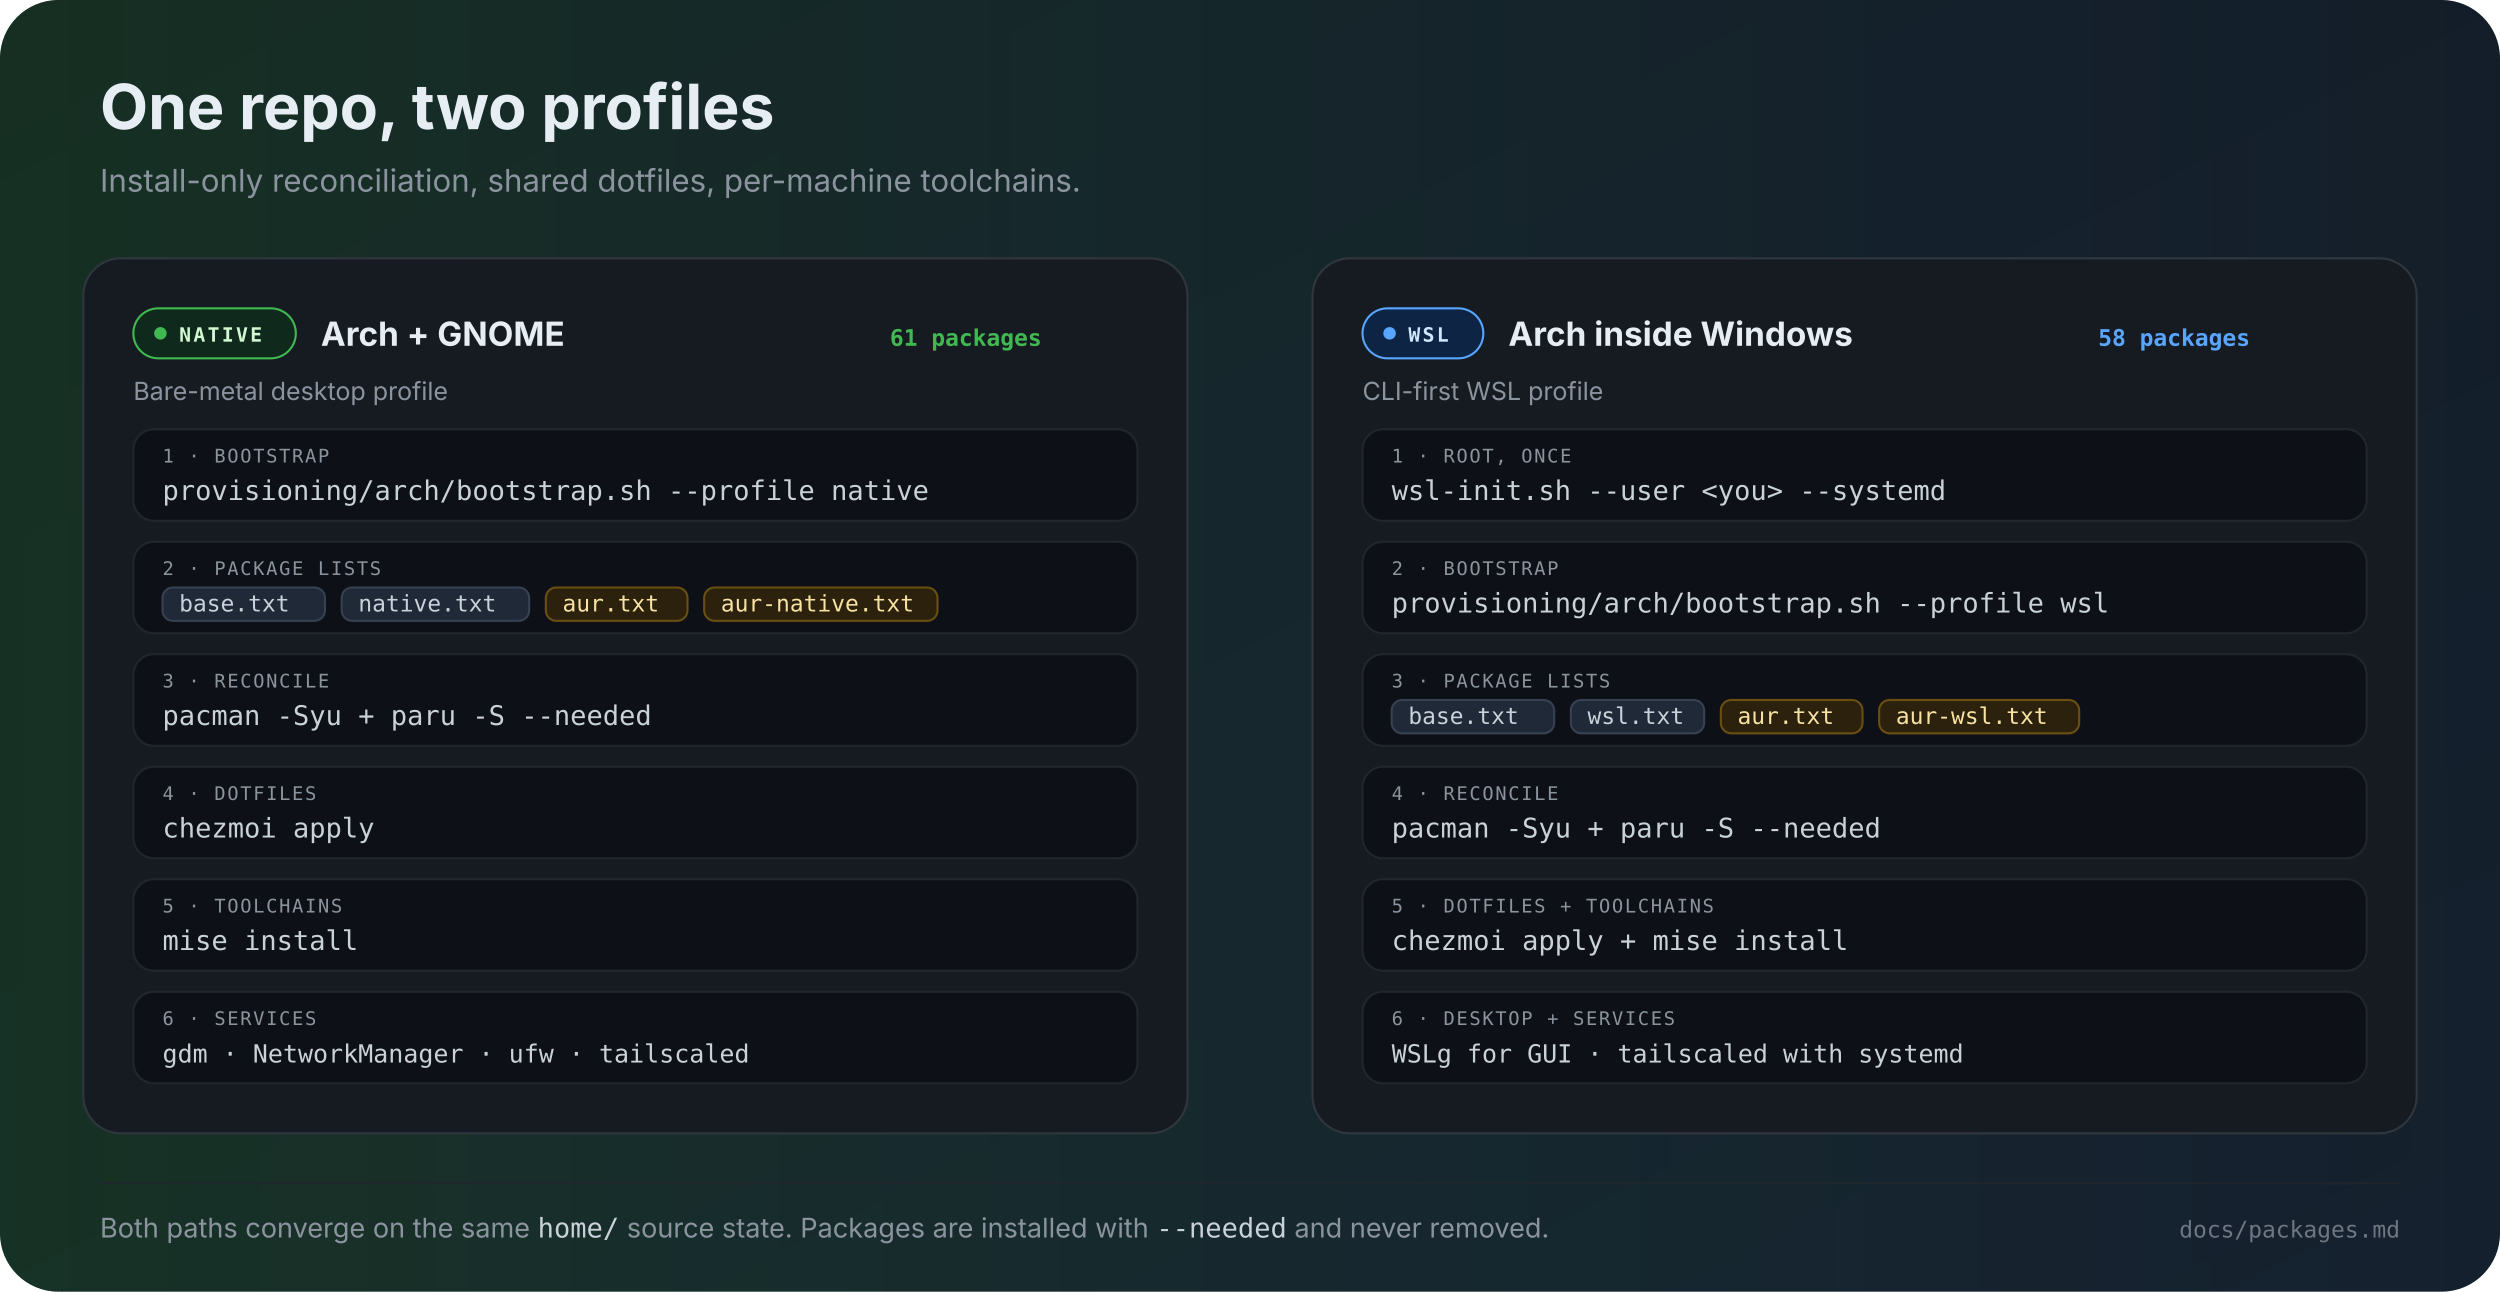
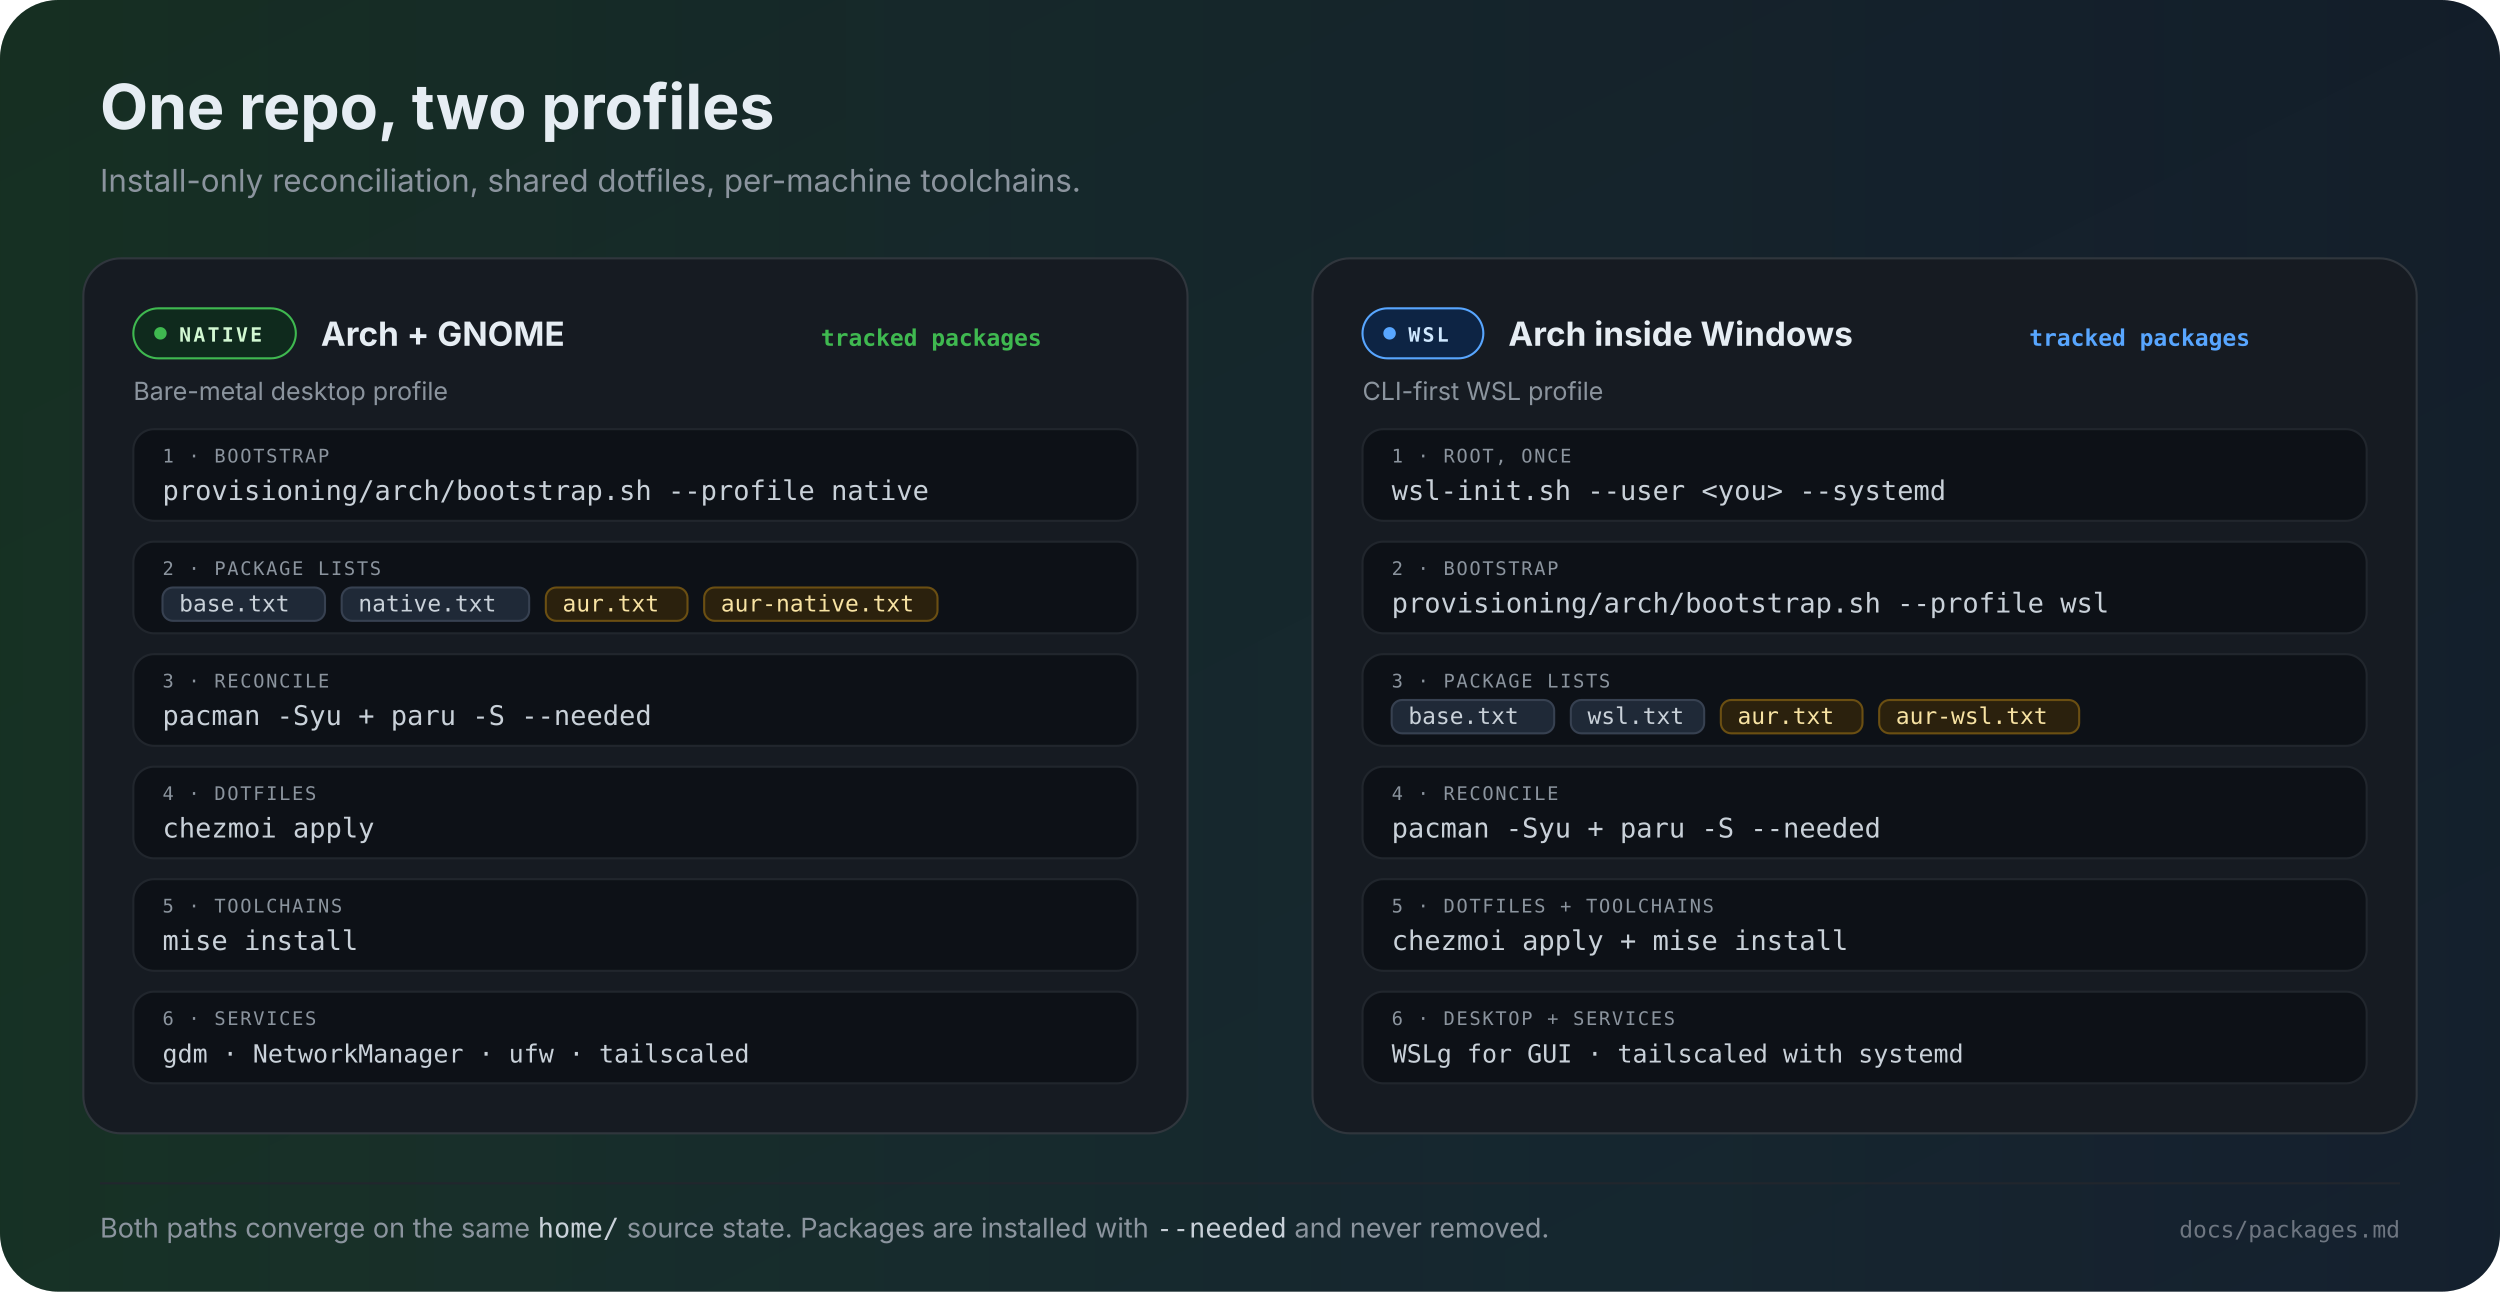
<svg xmlns="http://www.w3.org/2000/svg" width="1200" height="620" viewBox="0 0 1200 620" role="img" aria-labelledby="title desc">
  <defs>
    <linearGradient id="bg" x1="0" y1="0" x2="1" y2="1">
      <stop offset="0" stop-color="#0d1117" />
      <stop offset="1" stop-color="#101820" />
    </linearGradient>
    <linearGradient id="glow" x1="0" y1="0" x2="1" y2="0">
      <stop offset="0" stop-color="#3fb950" stop-opacity="0.18" />
      <stop offset="1" stop-color="#58a6ff" stop-opacity="0.06" />
    </linearGradient>
  </defs>
  <rect width="1200" height="620" rx="28" fill="url(#bg)" />
  <rect x="0" y="0" width="1200" height="620" rx="28" fill="url(#glow)" />
  <text x="48" y="62" fill="#e6edf3" font-family="-apple-system, BlinkMacSystemFont, 'Segoe UI', sans-serif" font-size="30" font-weight="700">One repo, two profiles</text>
  <text x="48" y="92" fill="#8b949e" font-family="-apple-system, BlinkMacSystemFont, 'Segoe UI', sans-serif" font-size="15">Install-only reconciliation, shared dotfiles, per-machine toolchains.</text>
  <rect x="40" y="124" width="530" height="420" rx="18" fill="#161b22" stroke="#30363d" />
  <rect x="64" y="148" width="78" height="24" rx="12" fill="#0f2a1d" stroke="#3fb950" />
  <circle cx="77" cy="160" r="3" fill="#3fb950" />
  <text x="86" y="164" fill="#d2f8d2" font-family="ui-monospace, SFMono-Regular, Menlo, Consolas, 'DejaVu Sans Mono', monospace" font-size="9.5" font-weight="700" letter-spacing="1.1">NATIVE</text>
  <text x="154" y="166" fill="#e6edf3" font-family="-apple-system, BlinkMacSystemFont, 'Segoe UI', sans-serif" font-size="16" font-weight="650">Arch + GNOME</text>
  <text x="64" y="192" fill="#8b949e" font-family="-apple-system, BlinkMacSystemFont, 'Segoe UI', sans-serif" font-size="12">Bare-metal desktop profile</text>
-   <text x="500" y="166" fill="#3fb950" font-family="ui-monospace, SFMono-Regular, Menlo, Consolas, 'DejaVu Sans Mono', monospace" font-size="11" font-weight="600" text-anchor="end">61 packages</text>
+   <text x="500" y="166" fill="#3fb950" font-family="ui-monospace, SFMono-Regular, Menlo, Consolas, 'DejaVu Sans Mono', monospace" font-size="11" font-weight="600" text-anchor="end">tracked packages</text>
  <rect x="64" y="206" width="482" height="44" rx="10" fill="#0d1117" stroke="#21262d" />
  <text x="78" y="222" fill="#8b949e" font-family="ui-monospace, SFMono-Regular, Menlo, Consolas, 'DejaVu Sans Mono', monospace" font-size="9" letter-spacing="0.8">1 · BOOTSTRAP</text>
  <text x="78" y="240" fill="#c9d1d9" font-family="ui-monospace, SFMono-Regular, Menlo, Consolas, 'DejaVu Sans Mono', monospace" font-size="13">provisioning/arch/bootstrap.sh --profile native</text>
  <rect x="64" y="260" width="482" height="44" rx="10" fill="#0d1117" stroke="#21262d" />
  <text x="78" y="276" fill="#8b949e" font-family="ui-monospace, SFMono-Regular, Menlo, Consolas, 'DejaVu Sans Mono', monospace" font-size="9" letter-spacing="0.8">2 · PACKAGE LISTS</text>
  <g font-family="ui-monospace, SFMono-Regular, Menlo, Consolas, 'DejaVu Sans Mono', monospace" font-size="11">
    <rect x="78" y="282" width="78" height="16" rx="5" fill="#1f2937" stroke="#374151" />
    <text x="86" y="293.5" fill="#c9d1d9">base.txt</text>
    <rect x="164" y="282" width="90" height="16" rx="5" fill="#1f2937" stroke="#374151" />
    <text x="172" y="293.5" fill="#c9d1d9">native.txt</text>
    <rect x="262" y="282" width="68" height="16" rx="5" fill="#2b210d" stroke="#6b4f12" />
    <text x="270" y="293.5" fill="#f8e3a3">aur.txt</text>
    <rect x="338" y="282" width="112" height="16" rx="5" fill="#2b210d" stroke="#6b4f12" />
    <text x="346" y="293.5" fill="#f8e3a3">aur-native.txt</text>
  </g>
  <rect x="64" y="314" width="482" height="44" rx="10" fill="#0d1117" stroke="#21262d" />
  <text x="78" y="330" fill="#8b949e" font-family="ui-monospace, SFMono-Regular, Menlo, Consolas, 'DejaVu Sans Mono', monospace" font-size="9" letter-spacing="0.8">3 · RECONCILE</text>
  <text x="78" y="348" fill="#c9d1d9" font-family="ui-monospace, SFMono-Regular, Menlo, Consolas, 'DejaVu Sans Mono', monospace" font-size="13">pacman -Syu   +   paru -S --needed</text>
  <rect x="64" y="368" width="482" height="44" rx="10" fill="#0d1117" stroke="#21262d" />
  <text x="78" y="384" fill="#8b949e" font-family="ui-monospace, SFMono-Regular, Menlo, Consolas, 'DejaVu Sans Mono', monospace" font-size="9" letter-spacing="0.8">4 · DOTFILES</text>
  <text x="78" y="402" fill="#c9d1d9" font-family="ui-monospace, SFMono-Regular, Menlo, Consolas, 'DejaVu Sans Mono', monospace" font-size="13">chezmoi apply</text>
  <rect x="64" y="422" width="482" height="44" rx="10" fill="#0d1117" stroke="#21262d" />
  <text x="78" y="438" fill="#8b949e" font-family="ui-monospace, SFMono-Regular, Menlo, Consolas, 'DejaVu Sans Mono', monospace" font-size="9" letter-spacing="0.8">5 · TOOLCHAINS</text>
  <text x="78" y="456" fill="#c9d1d9" font-family="ui-monospace, SFMono-Regular, Menlo, Consolas, 'DejaVu Sans Mono', monospace" font-size="13">mise install</text>
  <rect x="64" y="476" width="482" height="44" rx="10" fill="#0d1117" stroke="#21262d" />
  <text x="78" y="492" fill="#8b949e" font-family="ui-monospace, SFMono-Regular, Menlo, Consolas, 'DejaVu Sans Mono', monospace" font-size="9" letter-spacing="0.8">6 · SERVICES</text>
  <text x="78" y="510" fill="#c9d1d9" font-family="ui-monospace, SFMono-Regular, Menlo, Consolas, 'DejaVu Sans Mono', monospace" font-size="12">gdm · NetworkManager · ufw · tailscaled</text>
  <rect x="630" y="124" width="530" height="420" rx="18" fill="#161b22" stroke="#30363d" />
  <rect x="654" y="148" width="58" height="24" rx="12" fill="#0d2444" stroke="#58a6ff" />
  <circle cx="667" cy="160" r="3" fill="#58a6ff" />
  <text x="676" y="164" fill="#cfe8ff" font-family="ui-monospace, SFMono-Regular, Menlo, Consolas, 'DejaVu Sans Mono', monospace" font-size="9.5" font-weight="700" letter-spacing="1.1">WSL</text>
  <text x="724" y="166" fill="#e6edf3" font-family="-apple-system, BlinkMacSystemFont, 'Segoe UI', sans-serif" font-size="16" font-weight="650">Arch inside Windows</text>
  <text x="654" y="192" fill="#8b949e" font-family="-apple-system, BlinkMacSystemFont, 'Segoe UI', sans-serif" font-size="12">CLI-first WSL profile</text>
-   <text x="1080" y="166" fill="#58a6ff" font-family="ui-monospace, SFMono-Regular, Menlo, Consolas, 'DejaVu Sans Mono', monospace" font-size="11" font-weight="600" text-anchor="end">58 packages</text>
+   <text x="1080" y="166" fill="#58a6ff" font-family="ui-monospace, SFMono-Regular, Menlo, Consolas, 'DejaVu Sans Mono', monospace" font-size="11" font-weight="600" text-anchor="end">tracked packages</text>
  <rect x="654" y="206" width="482" height="44" rx="10" fill="#0d1117" stroke="#21262d" />
  <text x="668" y="222" fill="#8b949e" font-family="ui-monospace, SFMono-Regular, Menlo, Consolas, 'DejaVu Sans Mono', monospace" font-size="9" letter-spacing="0.8">1 · ROOT, ONCE</text>
  <text x="668" y="240" fill="#c9d1d9" font-family="ui-monospace, SFMono-Regular, Menlo, Consolas, 'DejaVu Sans Mono', monospace" font-size="13">wsl-init.sh --user &lt;you&gt; --systemd</text>
  <rect x="654" y="260" width="482" height="44" rx="10" fill="#0d1117" stroke="#21262d" />
  <text x="668" y="276" fill="#8b949e" font-family="ui-monospace, SFMono-Regular, Menlo, Consolas, 'DejaVu Sans Mono', monospace" font-size="9" letter-spacing="0.8">2 · BOOTSTRAP</text>
  <text x="668" y="294" fill="#c9d1d9" font-family="ui-monospace, SFMono-Regular, Menlo, Consolas, 'DejaVu Sans Mono', monospace" font-size="13">provisioning/arch/bootstrap.sh --profile wsl</text>
  <rect x="654" y="314" width="482" height="44" rx="10" fill="#0d1117" stroke="#21262d" />
  <text x="668" y="330" fill="#8b949e" font-family="ui-monospace, SFMono-Regular, Menlo, Consolas, 'DejaVu Sans Mono', monospace" font-size="9" letter-spacing="0.8">3 · PACKAGE LISTS</text>
  <g font-family="ui-monospace, SFMono-Regular, Menlo, Consolas, 'DejaVu Sans Mono', monospace" font-size="11">
    <rect x="668" y="336" width="78" height="16" rx="5" fill="#1f2937" stroke="#374151" />
    <text x="676" y="347.5" fill="#c9d1d9">base.txt</text>
    <rect x="754" y="336" width="64" height="16" rx="5" fill="#1f2937" stroke="#374151" />
    <text x="762" y="347.5" fill="#c9d1d9">wsl.txt</text>
    <rect x="826" y="336" width="68" height="16" rx="5" fill="#2b210d" stroke="#6b4f12" />
    <text x="834" y="347.5" fill="#f8e3a3">aur.txt</text>
    <rect x="902" y="336" width="96" height="16" rx="5" fill="#2b210d" stroke="#6b4f12" />
    <text x="910" y="347.5" fill="#f8e3a3">aur-wsl.txt</text>
  </g>
  <rect x="654" y="368" width="482" height="44" rx="10" fill="#0d1117" stroke="#21262d" />
  <text x="668" y="384" fill="#8b949e" font-family="ui-monospace, SFMono-Regular, Menlo, Consolas, 'DejaVu Sans Mono', monospace" font-size="9" letter-spacing="0.8">4 · RECONCILE</text>
  <text x="668" y="402" fill="#c9d1d9" font-family="ui-monospace, SFMono-Regular, Menlo, Consolas, 'DejaVu Sans Mono', monospace" font-size="13">pacman -Syu   +   paru -S --needed</text>
  <rect x="654" y="422" width="482" height="44" rx="10" fill="#0d1117" stroke="#21262d" />
  <text x="668" y="438" fill="#8b949e" font-family="ui-monospace, SFMono-Regular, Menlo, Consolas, 'DejaVu Sans Mono', monospace" font-size="9" letter-spacing="0.8">5 · DOTFILES + TOOLCHAINS</text>
  <text x="668" y="456" fill="#c9d1d9" font-family="ui-monospace, SFMono-Regular, Menlo, Consolas, 'DejaVu Sans Mono', monospace" font-size="13">chezmoi apply   +   mise install</text>
  <rect x="654" y="476" width="482" height="44" rx="10" fill="#0d1117" stroke="#21262d" />
  <text x="668" y="492" fill="#8b949e" font-family="ui-monospace, SFMono-Regular, Menlo, Consolas, 'DejaVu Sans Mono', monospace" font-size="9" letter-spacing="0.8">6 · DESKTOP + SERVICES</text>
  <text x="668" y="510" fill="#c9d1d9" font-family="ui-monospace, SFMono-Regular, Menlo, Consolas, 'DejaVu Sans Mono', monospace" font-size="12">WSLg for GUI · tailscaled with systemd</text>
  <line x1="48" y1="568" x2="1152" y2="568" stroke="#21262d" />
  <text x="48" y="594" fill="#8b949e" font-family="-apple-system, BlinkMacSystemFont, 'Segoe UI', sans-serif" font-size="13">Both paths converge on the same <tspan fill="#c9d1d9" font-family="ui-monospace, SFMono-Regular, Menlo, Consolas, 'DejaVu Sans Mono', monospace">home/</tspan> source state. Packages are installed with <tspan fill="#c9d1d9" font-family="ui-monospace, SFMono-Regular, Menlo, Consolas, 'DejaVu Sans Mono', monospace">--needed</tspan> and never removed.</text>
  <text x="1152" y="594" fill="#6e7681" font-family="ui-monospace, SFMono-Regular, Menlo, Consolas, 'DejaVu Sans Mono', monospace" font-size="11" text-anchor="end">docs/packages.md</text>
</svg>
